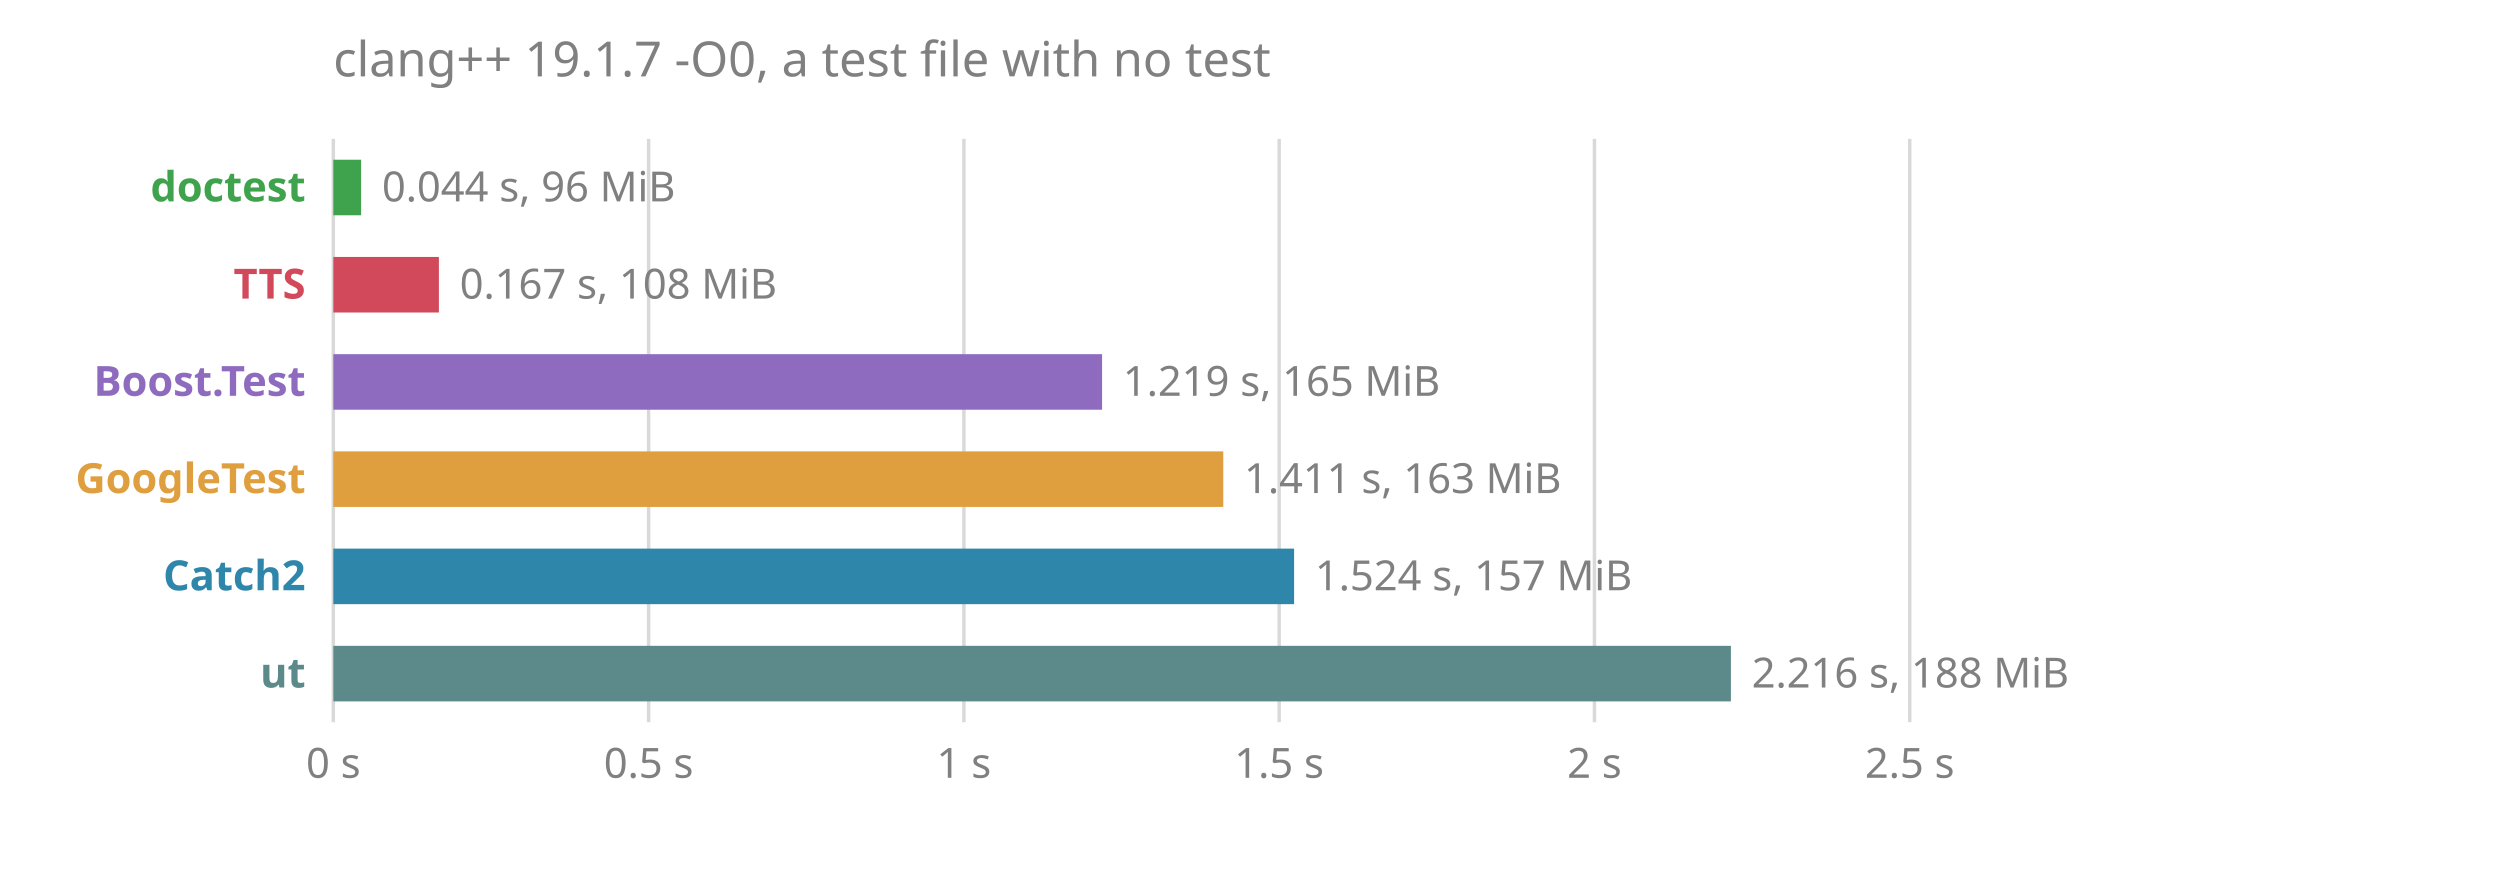
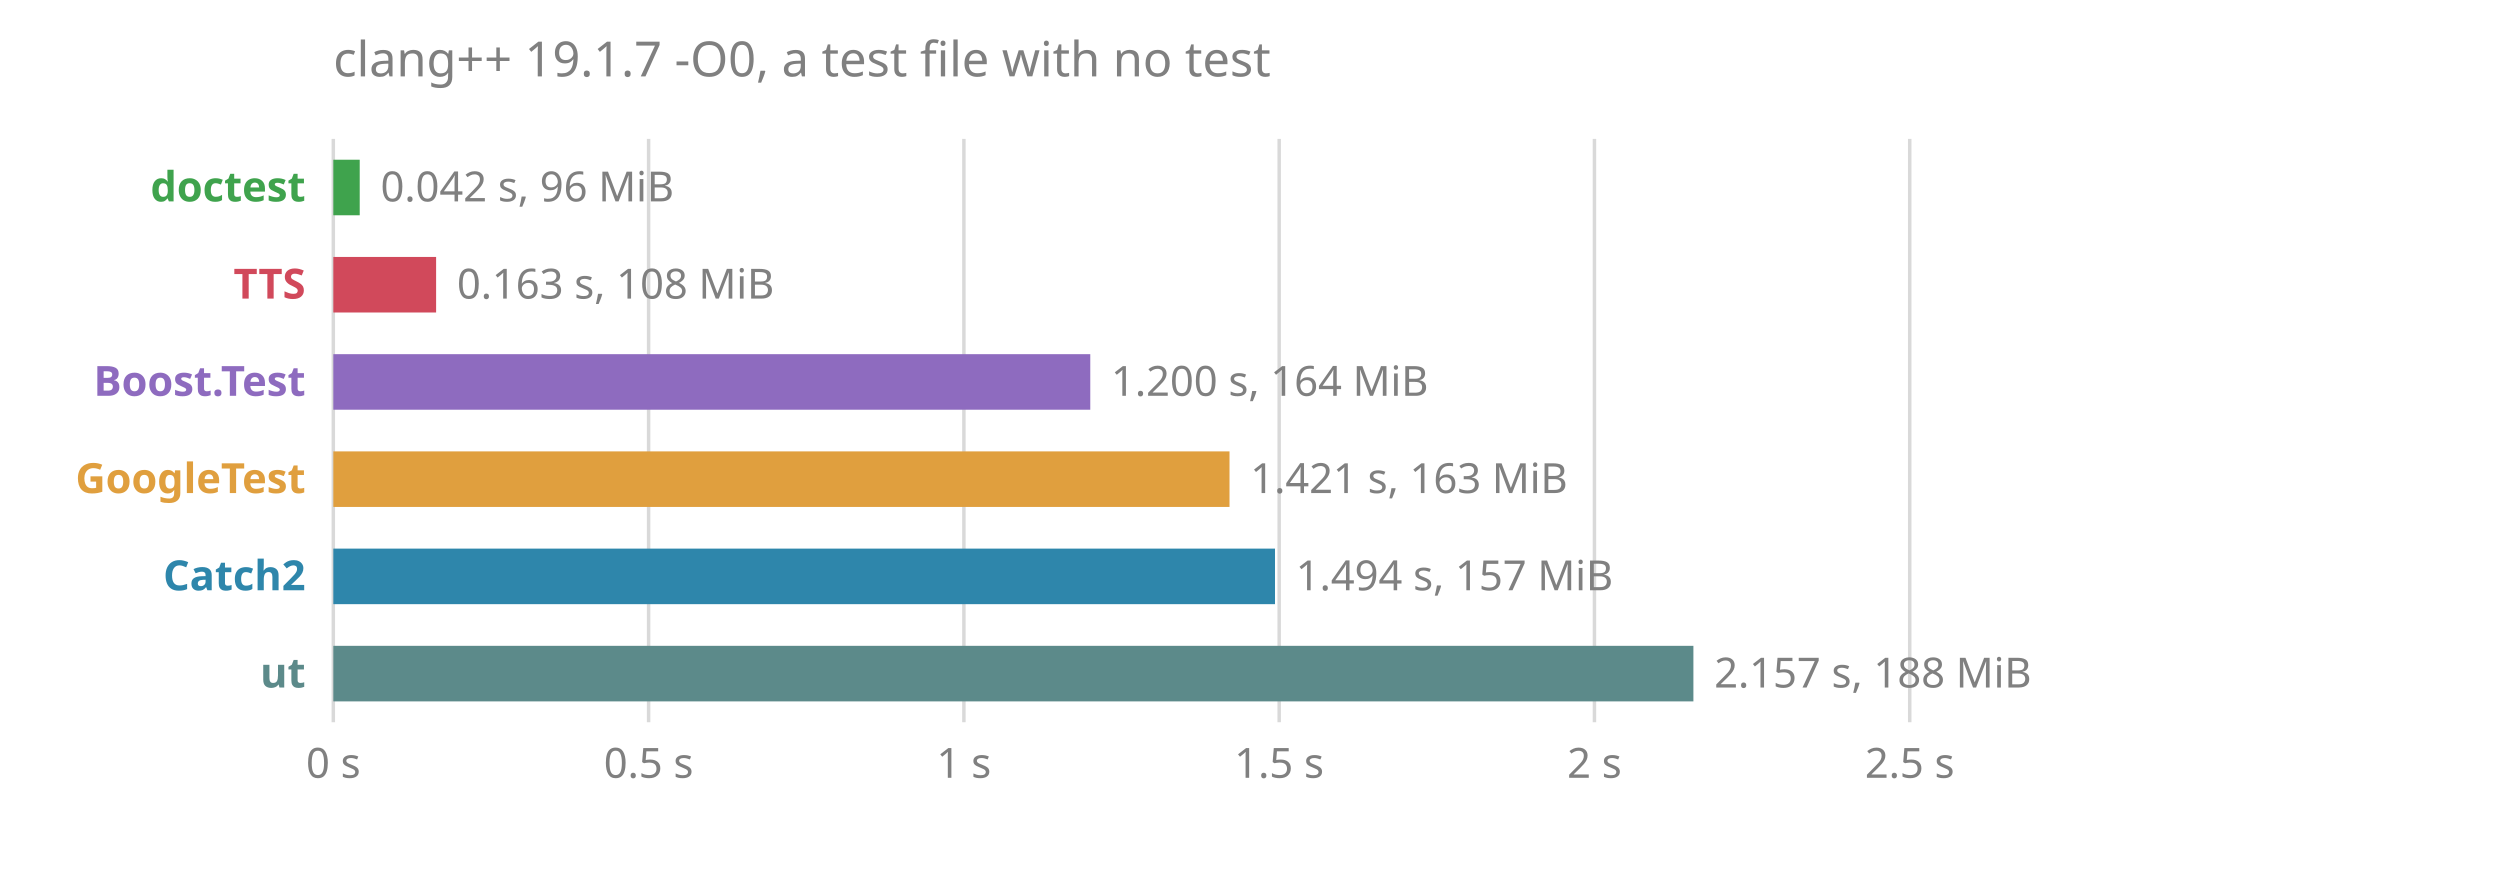
<svg xmlns="http://www.w3.org/2000/svg" viewBox="0 0 720 252" font-family="sans-serif" font-size="12">
  <text x="96" y="22" fill="#808080" font-size="14">clang++ 19.1.7 -O0, a test file with no test</text>
  <line x1="96.0" x2="96.0" y1="40" y2="208" stroke="#808080" stroke-opacity="0.3" />
  <text x="96.0" y="224" fill="#808080" text-anchor="middle">0 s</text>
  <line x1="186.8" x2="186.8" y1="40" y2="208" stroke="#808080" stroke-opacity="0.3" />
  <text x="186.8" y="224" fill="#808080" text-anchor="middle">0.5 s</text>
  <line x1="277.6" x2="277.6" y1="40" y2="208" stroke="#808080" stroke-opacity="0.3" />
  <text x="277.6" y="224" fill="#808080" text-anchor="middle">1 s</text>
  <line x1="368.4" x2="368.4" y1="40" y2="208" stroke="#808080" stroke-opacity="0.3" />
  <text x="368.4" y="224" fill="#808080" text-anchor="middle">1.5 s</text>
  <line x1="459.2" x2="459.2" y1="40" y2="208" stroke="#808080" stroke-opacity="0.3" />
  <text x="459.2" y="224" fill="#808080" text-anchor="middle">2 s</text>
  <line x1="550.0" x2="550.0" y1="40" y2="208" stroke="#808080" stroke-opacity="0.3" />
  <text x="550.0" y="224" fill="#808080" text-anchor="middle">2.5 s</text>
  <text x="88" y="58" fill="#3fa34d" font-weight="bold" text-anchor="end">doctest</text>
-   <rect x="96" y="46" width="8.0" height="16" fill="#3fa34d" />
-   <text x="110.0" y="58" fill="#808080">0.044 s, 96 MiB</text>
+   <rect x="96" y="46" width="7.6" height="16" fill="#3fa34d" />
+   <text x="109.6" y="58" fill="#808080">0.042 s, 96 MiB</text>
  <text x="88" y="86" fill="#d1495b" font-weight="bold" text-anchor="end">TTS</text>
-   <rect x="96" y="74" width="30.4" height="16" fill="#d1495b" />
-   <text x="132.4" y="86" fill="#808080">0.167 s, 108 MiB</text>
+   <rect x="96" y="74" width="29.6" height="16" fill="#d1495b" />
+   <text x="131.6" y="86" fill="#808080">0.163 s, 108 MiB</text>
  <text x="88" y="114" fill="#8e6bbf" font-weight="bold" text-anchor="end">Boost.Test</text>
-   <rect x="96" y="102" width="221.4" height="16" fill="#8e6bbf" />
-   <text x="323.4" y="114" fill="#808080">1.219 s, 165 MiB</text>
+   <rect x="96" y="102" width="218.0" height="16" fill="#8e6bbf" />
+   <text x="320.0" y="114" fill="#808080">1.200 s, 164 MiB</text>
  <text x="88" y="142" fill="#e09f3e" font-weight="bold" text-anchor="end">GoogleTest</text>
-   <rect x="96" y="130" width="256.3" height="16" fill="#e09f3e" />
-   <text x="358.3" y="142" fill="#808080">1.411 s, 163 MiB</text>
+   <rect x="96" y="130" width="258.1" height="16" fill="#e09f3e" />
+   <text x="360.1" y="142" fill="#808080">1.421 s, 163 MiB</text>
  <text x="88" y="170" fill="#2e86ab" font-weight="bold" text-anchor="end">Catch2</text>
-   <rect x="96" y="158" width="276.7" height="16" fill="#2e86ab" />
-   <text x="378.7" y="170" fill="#808080">1.524 s, 157 MiB</text>
+   <rect x="96" y="158" width="271.2" height="16" fill="#2e86ab" />
+   <text x="373.2" y="170" fill="#808080">1.494 s, 157 MiB</text>
  <text x="88" y="198" fill="#5c8a8a" font-weight="bold" text-anchor="end">ut</text>
-   <rect x="96" y="186" width="402.5" height="16" fill="#5c8a8a" />
-   <text x="504.5" y="198" fill="#808080">2.216 s, 188 MiB</text>
+   <rect x="96" y="186" width="391.7" height="16" fill="#5c8a8a" />
+   <text x="493.7" y="198" fill="#808080">2.157 s, 188 MiB</text>
</svg>
